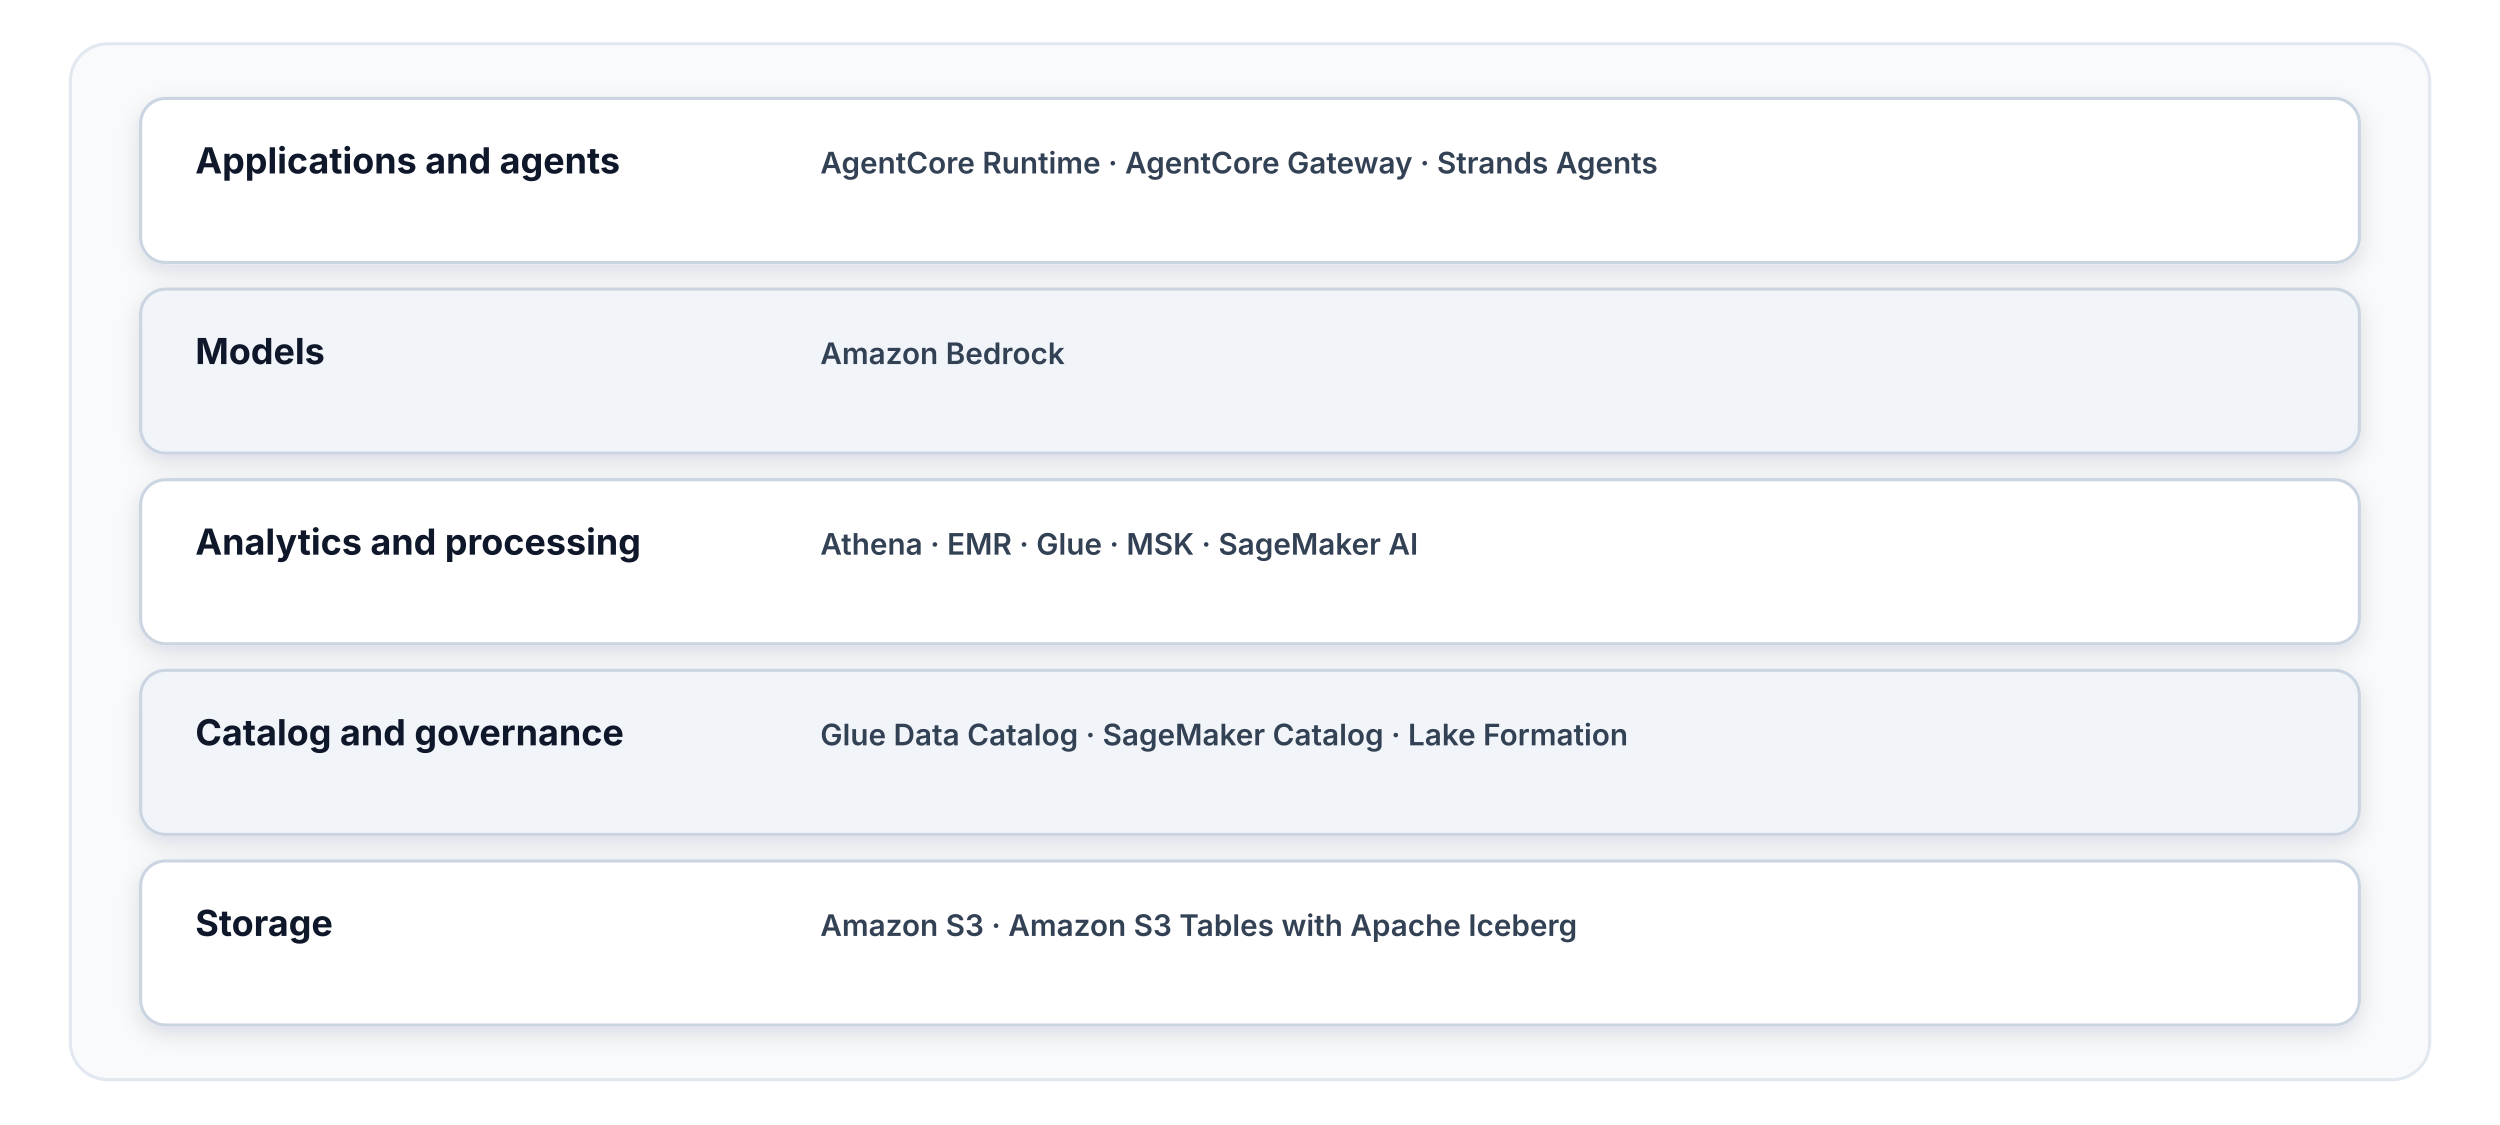
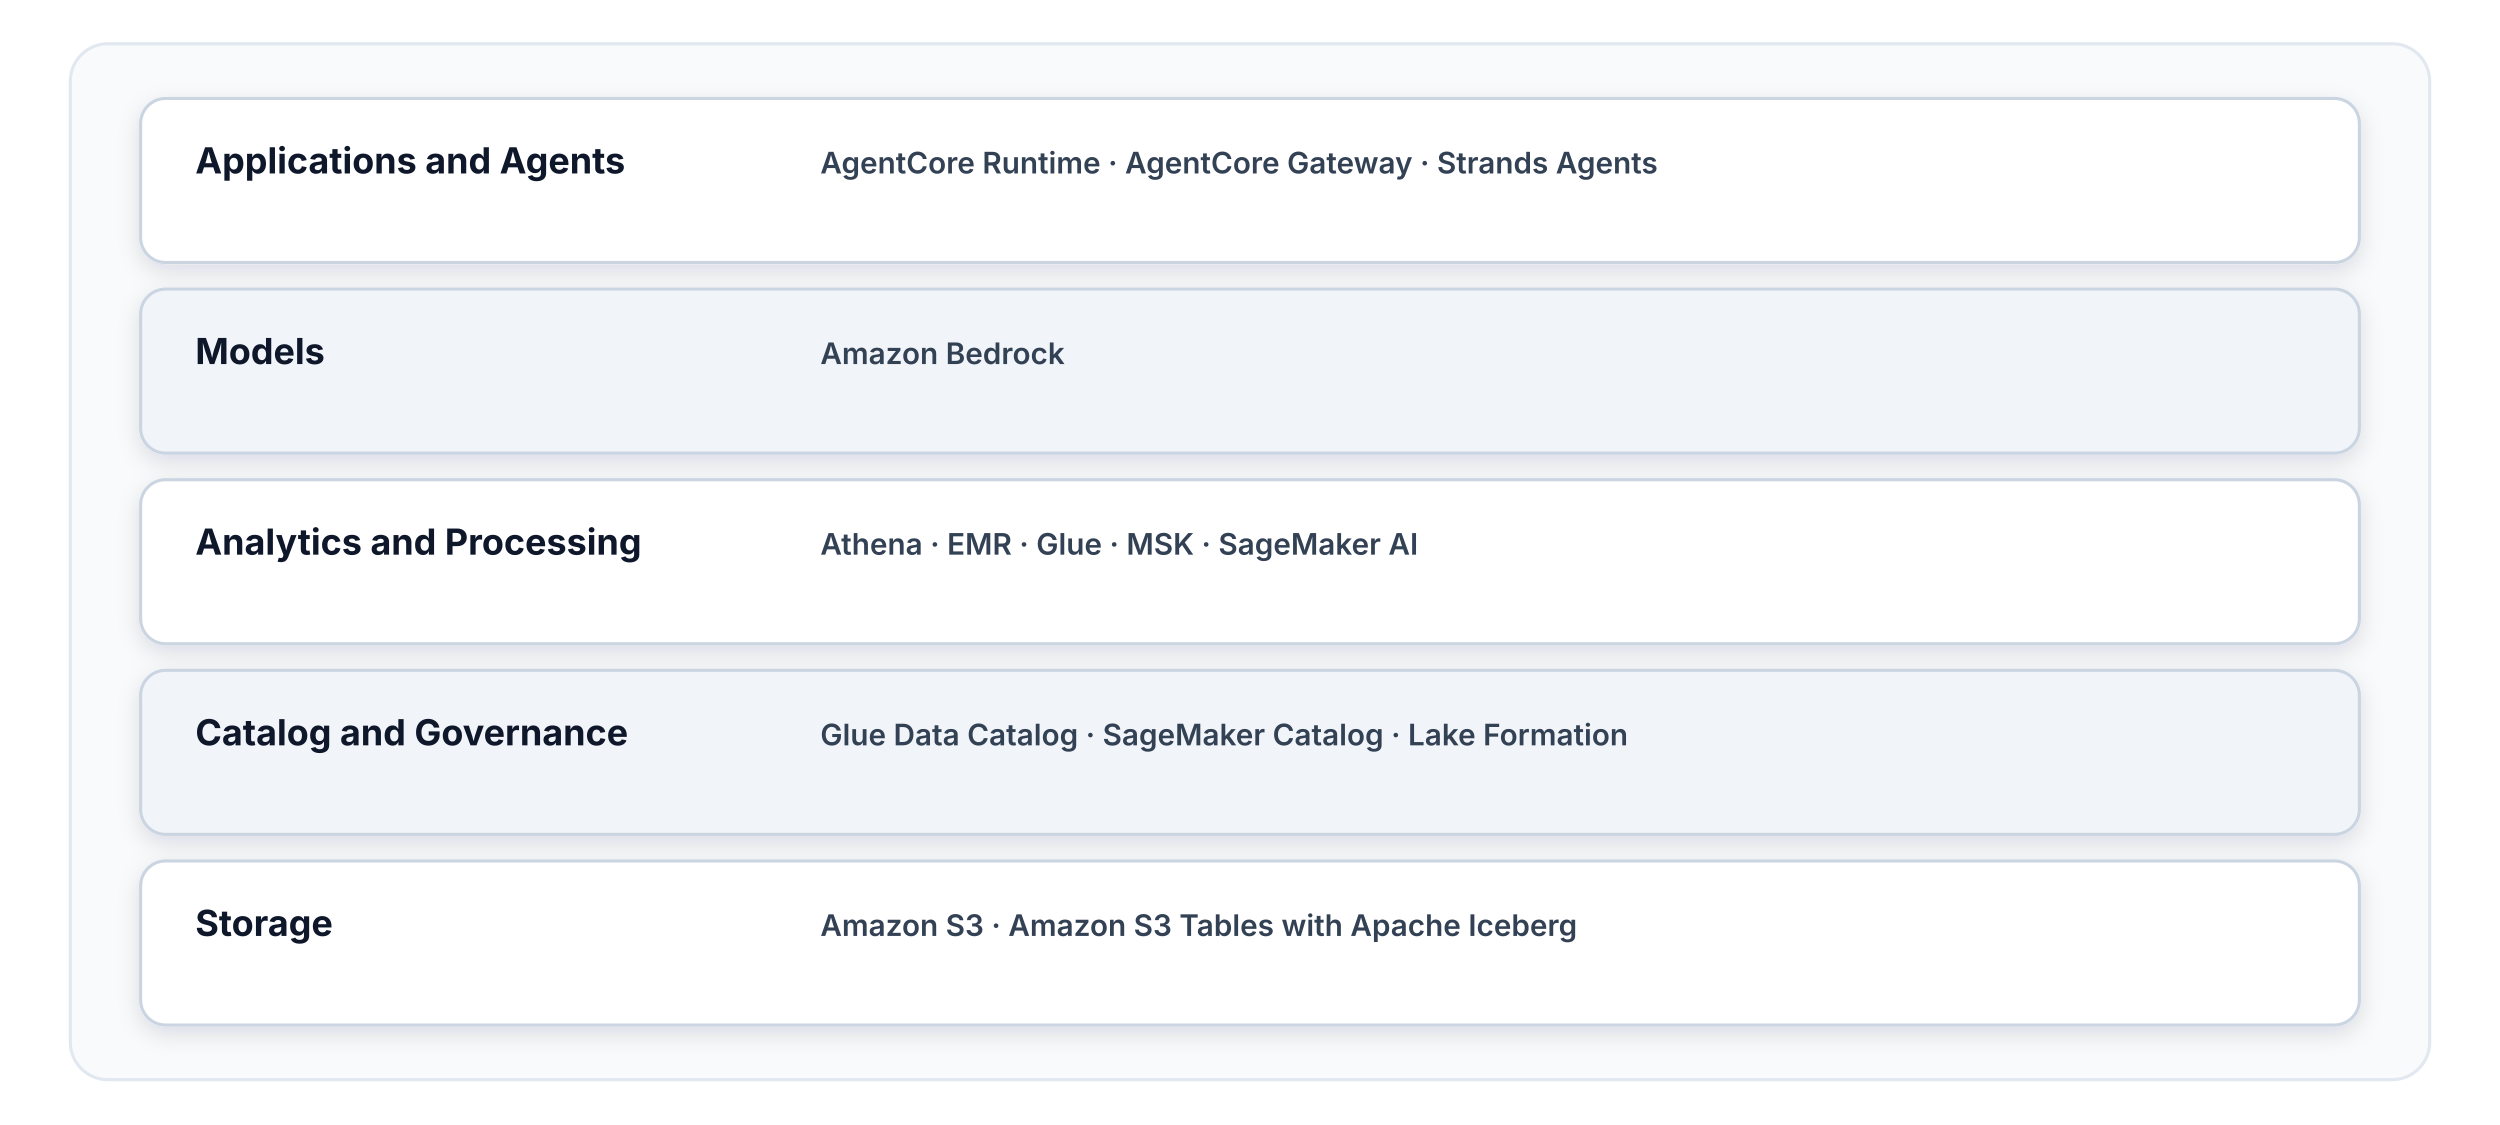
<svg xmlns="http://www.w3.org/2000/svg" viewBox="0 152 1600 720" role="img" aria-labelledby="title description">
  <defs>
    <filter id="shadow" x="-10%" y="-20%" width="120%" height="150%">
      <feDropShadow dx="0" dy="5" stdDeviation="7" flood-color="#0f172a" flood-opacity="0.12" />
    </filter>
    <style>
      text { font-family: Inter, ui-sans-serif, system-ui, -apple-system, BlinkMacSystemFont, "Segoe UI", sans-serif; }
      .canvas { fill: #ffffff; }
      .frame { fill: #f8fafc; stroke: #e2e8f0; stroke-width: 2; }
      .eyebrow { font-size: 18px; font-weight: 800; letter-spacing: 2.5px; fill: #64748b; }
      .title { font-size: 39px; font-weight: 750; fill: #0f172a; }
      .subtitle { font-size: 20px; fill: #475569; }
      .layer-name { font-size: 23px; font-weight: 750; fill: #0f172a; }
      .service { font-size: 19px; font-weight: 620; fill: #334155; }
      .neo-title { font-size: 22px; font-weight: 760; fill: #075985; }
      .neo-copy { font-size: 18px; font-weight: 610; fill: #0c4a6e; }
      .aws-chip { fill: #fff7ed; stroke: #fb923c; stroke-width: 2; }
      .neo-chip { fill: #ecfeff; stroke: #14b8a6; stroke-width: 2; }
      .layer { fill: #ffffff; stroke: #cbd5e1; stroke-width: 2; }
      .layer-alt { fill: #f1f5f9; stroke: #cbd5e1; stroke-width: 2; }
      .arrow { fill: none; stroke: #64748b; stroke-width: 3; stroke-dasharray: 8 7; }
      .status { font-size: 16px; font-weight: 750; fill: #0f766e; }
    </style>
  </defs>
  <g transform="translate(0 0)">
    <rect class="canvas" width="1600" height="900" />
    <rect class="frame" x="45" y="180" width="1510" height="663" rx="24" />
    <g filter="url(#shadow)">
      <rect class="layer" x="90" y="215" width="1420" height="105" rx="16" />
      <rect class="layer-alt" x="90" y="337" width="1420" height="105" rx="16" />
      <rect class="layer" x="90" y="459" width="1420" height="105" rx="16" />
      <rect class="layer-alt" x="90" y="581" width="1420" height="105" rx="16" />
      <rect class="layer" x="90" y="703" width="1420" height="105" rx="16" />
    </g>
-     <text class="layer-name" x="125" y="263">Applications and agents</text>
+     <text class="layer-name" x="125" y="263">Applications and Agents</text>
    <text class="service" x="525" y="263">AgentCore Runtime · AgentCore Gateway · Strands Agents</text>
    <text class="layer-name" x="125" y="385">Models</text>
    <text class="service" x="525" y="385">Amazon Bedrock</text>
-     <text class="layer-name" x="125" y="507">Analytics and processing</text>
+     <text class="layer-name" x="125" y="507">Analytics and Processing</text>
    <text class="service" x="525" y="507">Athena · EMR · Glue · MSK · SageMaker AI</text>
-     <text class="layer-name" x="125" y="629">Catalog and governance</text>
+     <text class="layer-name" x="125" y="629">Catalog and Governance</text>
    <text class="service" x="525" y="629">Glue Data Catalog · SageMaker Catalog · Lake Formation</text>
    <text class="layer-name" x="125" y="751">Storage</text>
    <text class="service" x="525" y="751">Amazon S3 · Amazon S3 Tables with Apache Iceberg</text>
  </g>
  <g transform="translate(0 900)">
    <rect class="canvas" width="1600" height="900" />
    <rect class="frame" x="45" y="180" width="1510" height="663" rx="24" />
    <g filter="url(#shadow)">
      <rect class="layer" x="90" y="215" width="920" height="105" rx="16" />
      <rect class="layer-alt" x="90" y="337" width="920" height="105" rx="16" />
      <rect class="layer" x="90" y="459" width="920" height="105" rx="16" />
      <rect class="layer-alt" x="90" y="581" width="920" height="105" rx="16" />
      <rect class="layer" x="90" y="703" width="920" height="105" rx="16" />
      <rect class="neo-chip" x="1040" y="215" width="470" height="105" rx="16" />
      <rect class="neo-chip" x="1040" y="337" width="470" height="105" rx="16" />
      <rect class="neo-chip" x="1040" y="459" width="470" height="105" rx="16" />
      <rect class="neo-chip" x="1040" y="581" width="470" height="105" rx="16" />
      <rect class="neo-chip" x="1040" y="703" width="470" height="105" rx="16" />
    </g>
-     <text class="layer-name" x="125" y="253">Applications and agents</text>
+     <text class="layer-name" x="125" y="253">Applications and Agents</text>
    <text class="service" x="425" y="253">AgentCore · Strands</text>
    <text class="layer-name" x="125" y="375">Models</text>
    <text class="service" x="425" y="375">Amazon Bedrock</text>
-     <text class="layer-name" x="125" y="497">Analytics and processing</text>
+     <text class="layer-name" x="125" y="497">Analytics and Processing</text>
    <text class="service" x="425" y="497">Athena · EMR · Glue · MSK · SageMaker AI</text>
-     <text class="layer-name" x="125" y="619">Catalog and governance</text>
+     <text class="layer-name" x="125" y="619">Catalog and Governance</text>
    <text class="service" x="425" y="619">Glue Data Catalog · SageMaker Catalog</text>
    <text class="layer-name" x="125" y="741">Storage</text>
    <text class="service" x="425" y="741">Amazon S3 · S3 Tables</text>
-     <text class="neo-title" x="1070" y="251">Cypher, drivers, and MCP</text>
+     <text class="neo-title" x="1070" y="251">Cypher, Drivers, and MCP</text>
    <text class="neo-copy" x="1070" y="282">Connected tools for AWS agents</text>
    <text class="neo-title" x="1070" y="373">Context for Amazon Bedrock</text>
    <text class="neo-copy" x="1070" y="404">Connected facts and policies</text>
-     <text class="neo-title" x="1070" y="495">Graph analytics</text>
+     <text class="neo-title" x="1070" y="495">Graph Analytics</text>
    <text class="neo-copy" x="1070" y="526">Traversal, patterns, communities</text>
    <text class="neo-title" x="1070" y="617">Enterprise Knowledge Layer</text>
    <text class="neo-copy" x="1070" y="648">NeoCarta semantic map</text>
-     <text class="neo-title" x="1070" y="739">Neo4j graph database</text>
+     <text class="neo-title" x="1070" y="739">Neo4j Graph Database</text>
    <text class="neo-copy" x="1070" y="770">AuraDB or self-managed</text>
  </g>
  <g transform="translate(0 1800)">
    <rect class="canvas" width="1600" height="900" />
    <rect class="frame" x="45" y="35" width="1510" height="830" rx="24" />
    <text class="eyebrow" x="90" y="88">STATE 3 · COMPLETE ARCHITECTURE</text>
-     <text class="title" x="90" y="137">AWS runs the platform; Neo4j supplies connected knowledge and memory</text>
+     <text class="title" x="90" y="137">AWS Runs the Platform; Neo4j Supplies Connected Knowledge and Memory</text>
    <text class="subtitle" x="90" y="171">Governed AWS data stays authoritative while graph context grounds applications and agents.</text>
    <g filter="url(#shadow)">
      <rect class="aws-chip" x="90" y="215" width="920" height="105" rx="16" />
      <rect class="aws-chip" x="90" y="337" width="920" height="105" rx="16" />
      <rect class="aws-chip" x="90" y="459" width="920" height="105" rx="16" />
      <rect class="aws-chip" x="90" y="581" width="920" height="105" rx="16" />
      <rect class="aws-chip" x="90" y="703" width="920" height="105" rx="16" />
      <rect class="neo-chip" x="1040" y="215" width="470" height="105" rx="16" />
      <rect class="neo-chip" x="1040" y="337" width="470" height="105" rx="16" />
      <rect class="neo-chip" x="1040" y="459" width="470" height="105" rx="16" />
      <rect class="neo-chip" x="1040" y="581" width="470" height="105" rx="16" />
      <rect class="neo-chip" x="1040" y="703" width="470" height="105" rx="16" />
    </g>
-     <text class="layer-name" x="125" y="250">Applications and agents</text>
+     <text class="layer-name" x="125" y="250">Applications and Agents</text>
    <text class="service" x="425" y="250">AgentCore Runtime · Gateway · Strands</text>
    <text class="layer-name" x="125" y="372">Models</text>
    <text class="service" x="425" y="372">Amazon Bedrock</text>
-     <text class="layer-name" x="125" y="494">Analytics and processing</text>
+     <text class="layer-name" x="125" y="494">Analytics and Processing</text>
    <text class="service" x="425" y="494">Athena · EMR · Glue · MSK · SageMaker AI</text>
-     <text class="layer-name" x="125" y="616">Catalog and governance</text>
+     <text class="layer-name" x="125" y="616">Catalog and Governance</text>
    <text class="service" x="425" y="616">Glue · SageMaker Catalog · Lake Formation</text>
    <text class="layer-name" x="125" y="738">Storage</text>
    <text class="service" x="425" y="738">Amazon S3 · S3 Tables with Iceberg</text>
-     <text class="neo-title" x="1070" y="249">MCP tools + Agent Memory</text>
+     <text class="neo-title" x="1070" y="249">MCP Tools + Agent Memory</text>
    <text class="neo-copy" x="1070" y="280">Evidence and decision context</text>
    <text class="neo-title" x="1070" y="371">Context for Amazon Bedrock</text>
    <text class="neo-copy" x="1070" y="402">Connected facts and policies</text>
    <text class="neo-title" x="1070" y="493">Virtual Graph + GDS</text>
    <text class="neo-copy" x="1070" y="524">Graph paths · AWS support in build</text>
    <text class="neo-title" x="1070" y="615">Knowledge Layer + NeoCarta</text>
    <text class="neo-copy" x="1070" y="646">Meaning, metadata, provenance</text>
-     <text class="neo-title" x="1070" y="737">Neo4j graph database</text>
+     <text class="neo-title" x="1070" y="737">Neo4j Graph Database</text>
    <text class="neo-copy" x="1070" y="768">AuraDB or EKS and EC2</text>
  </g>
</svg>
